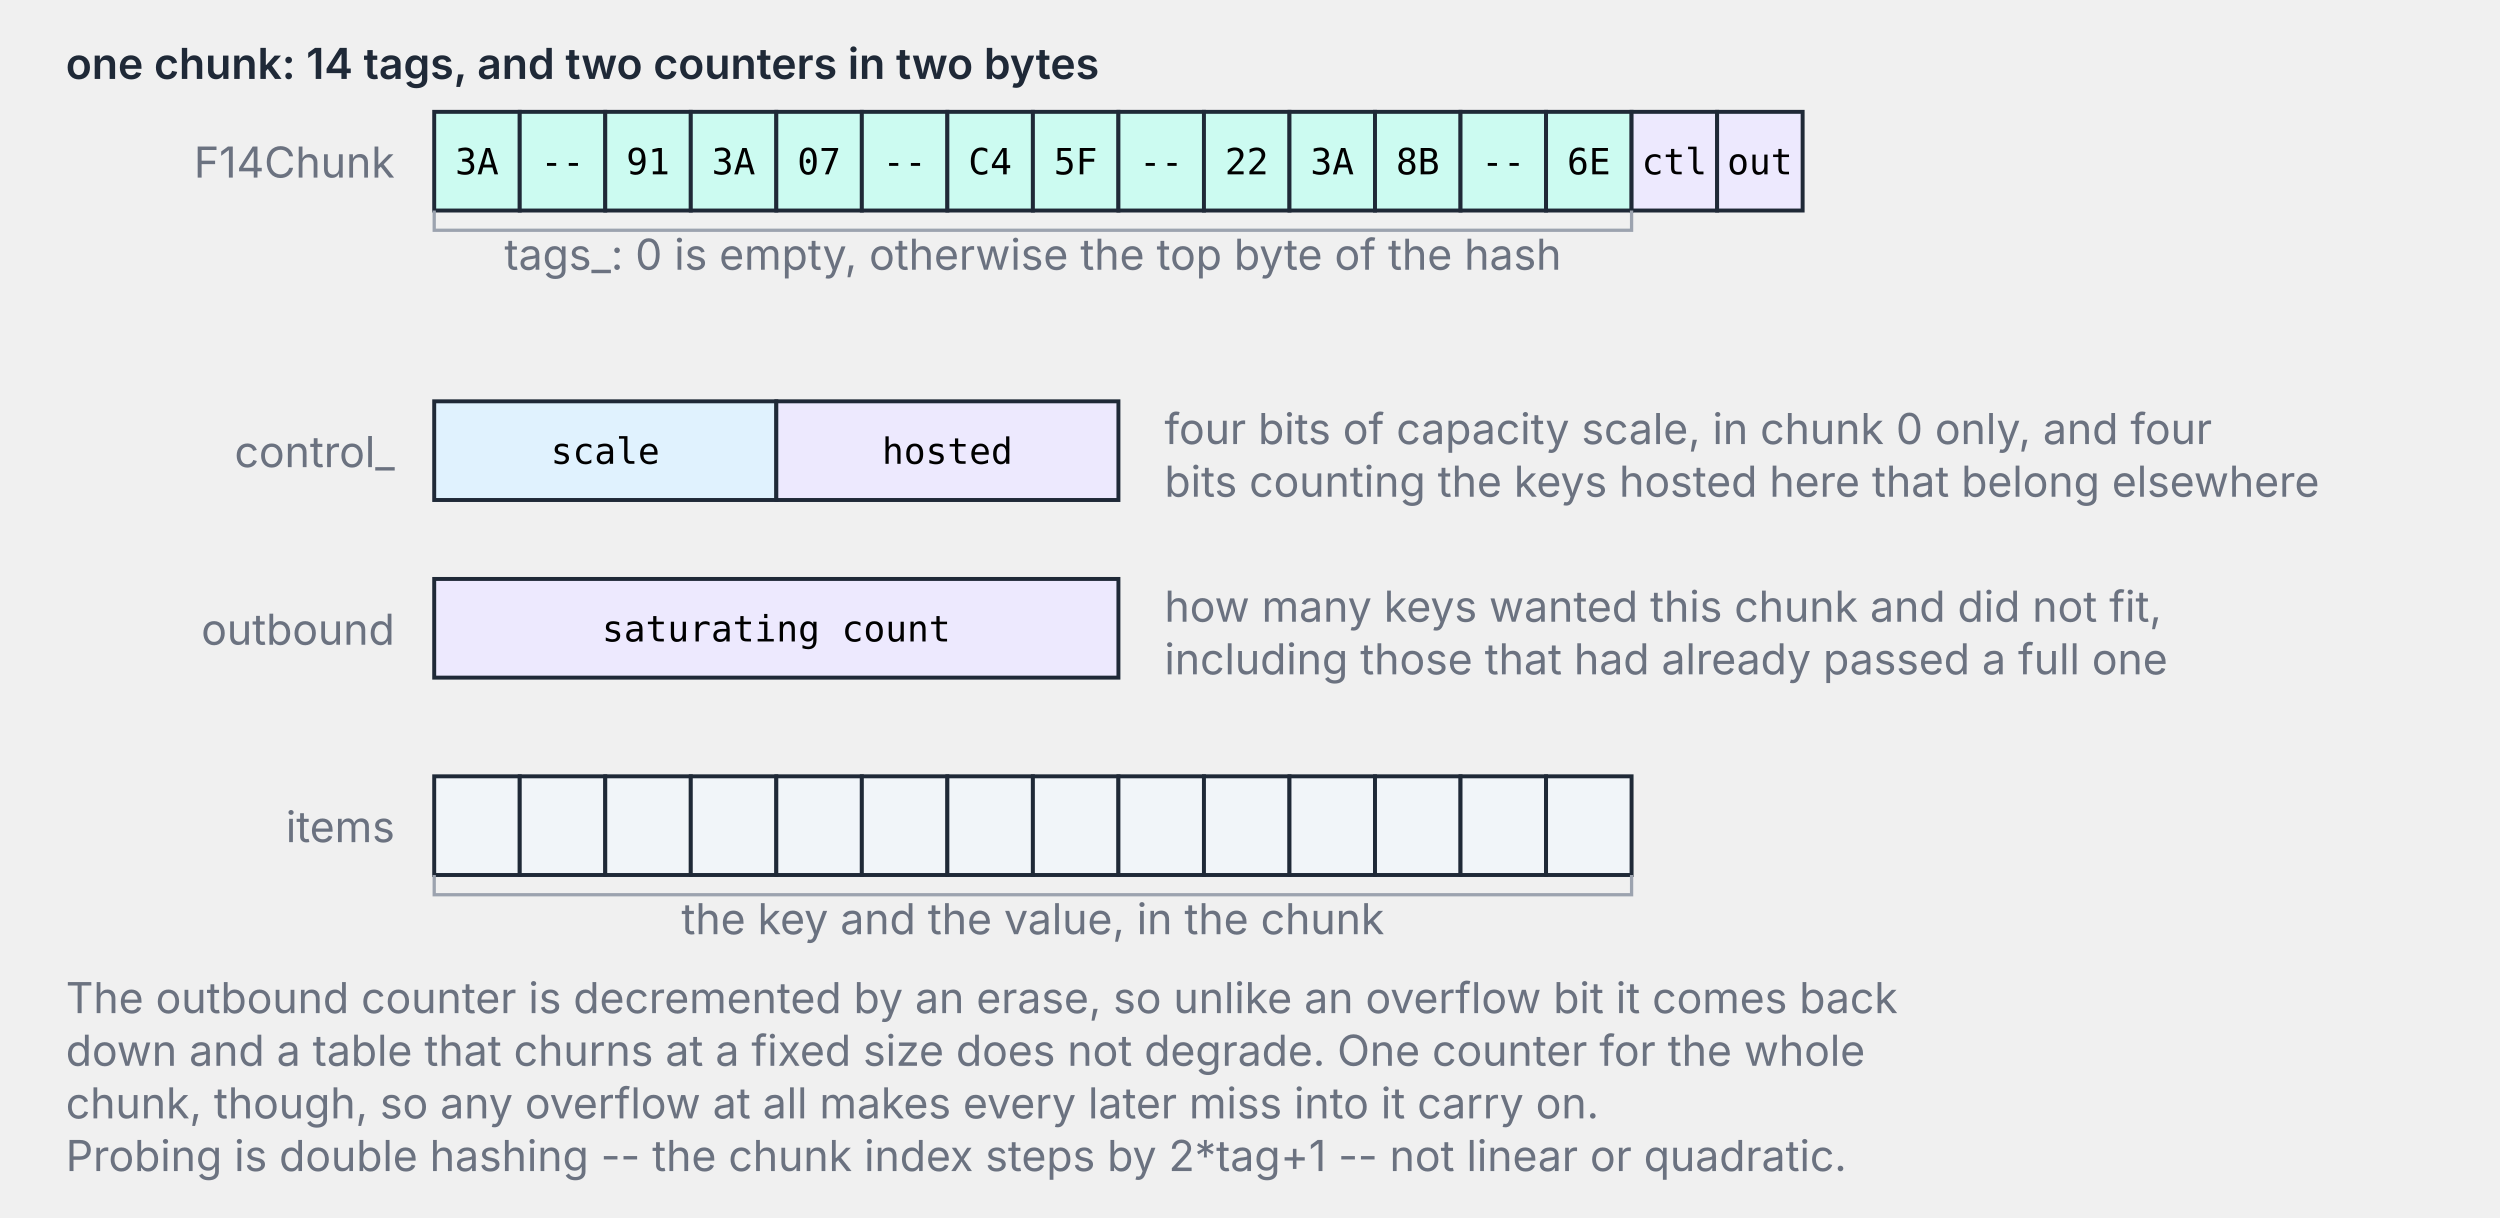
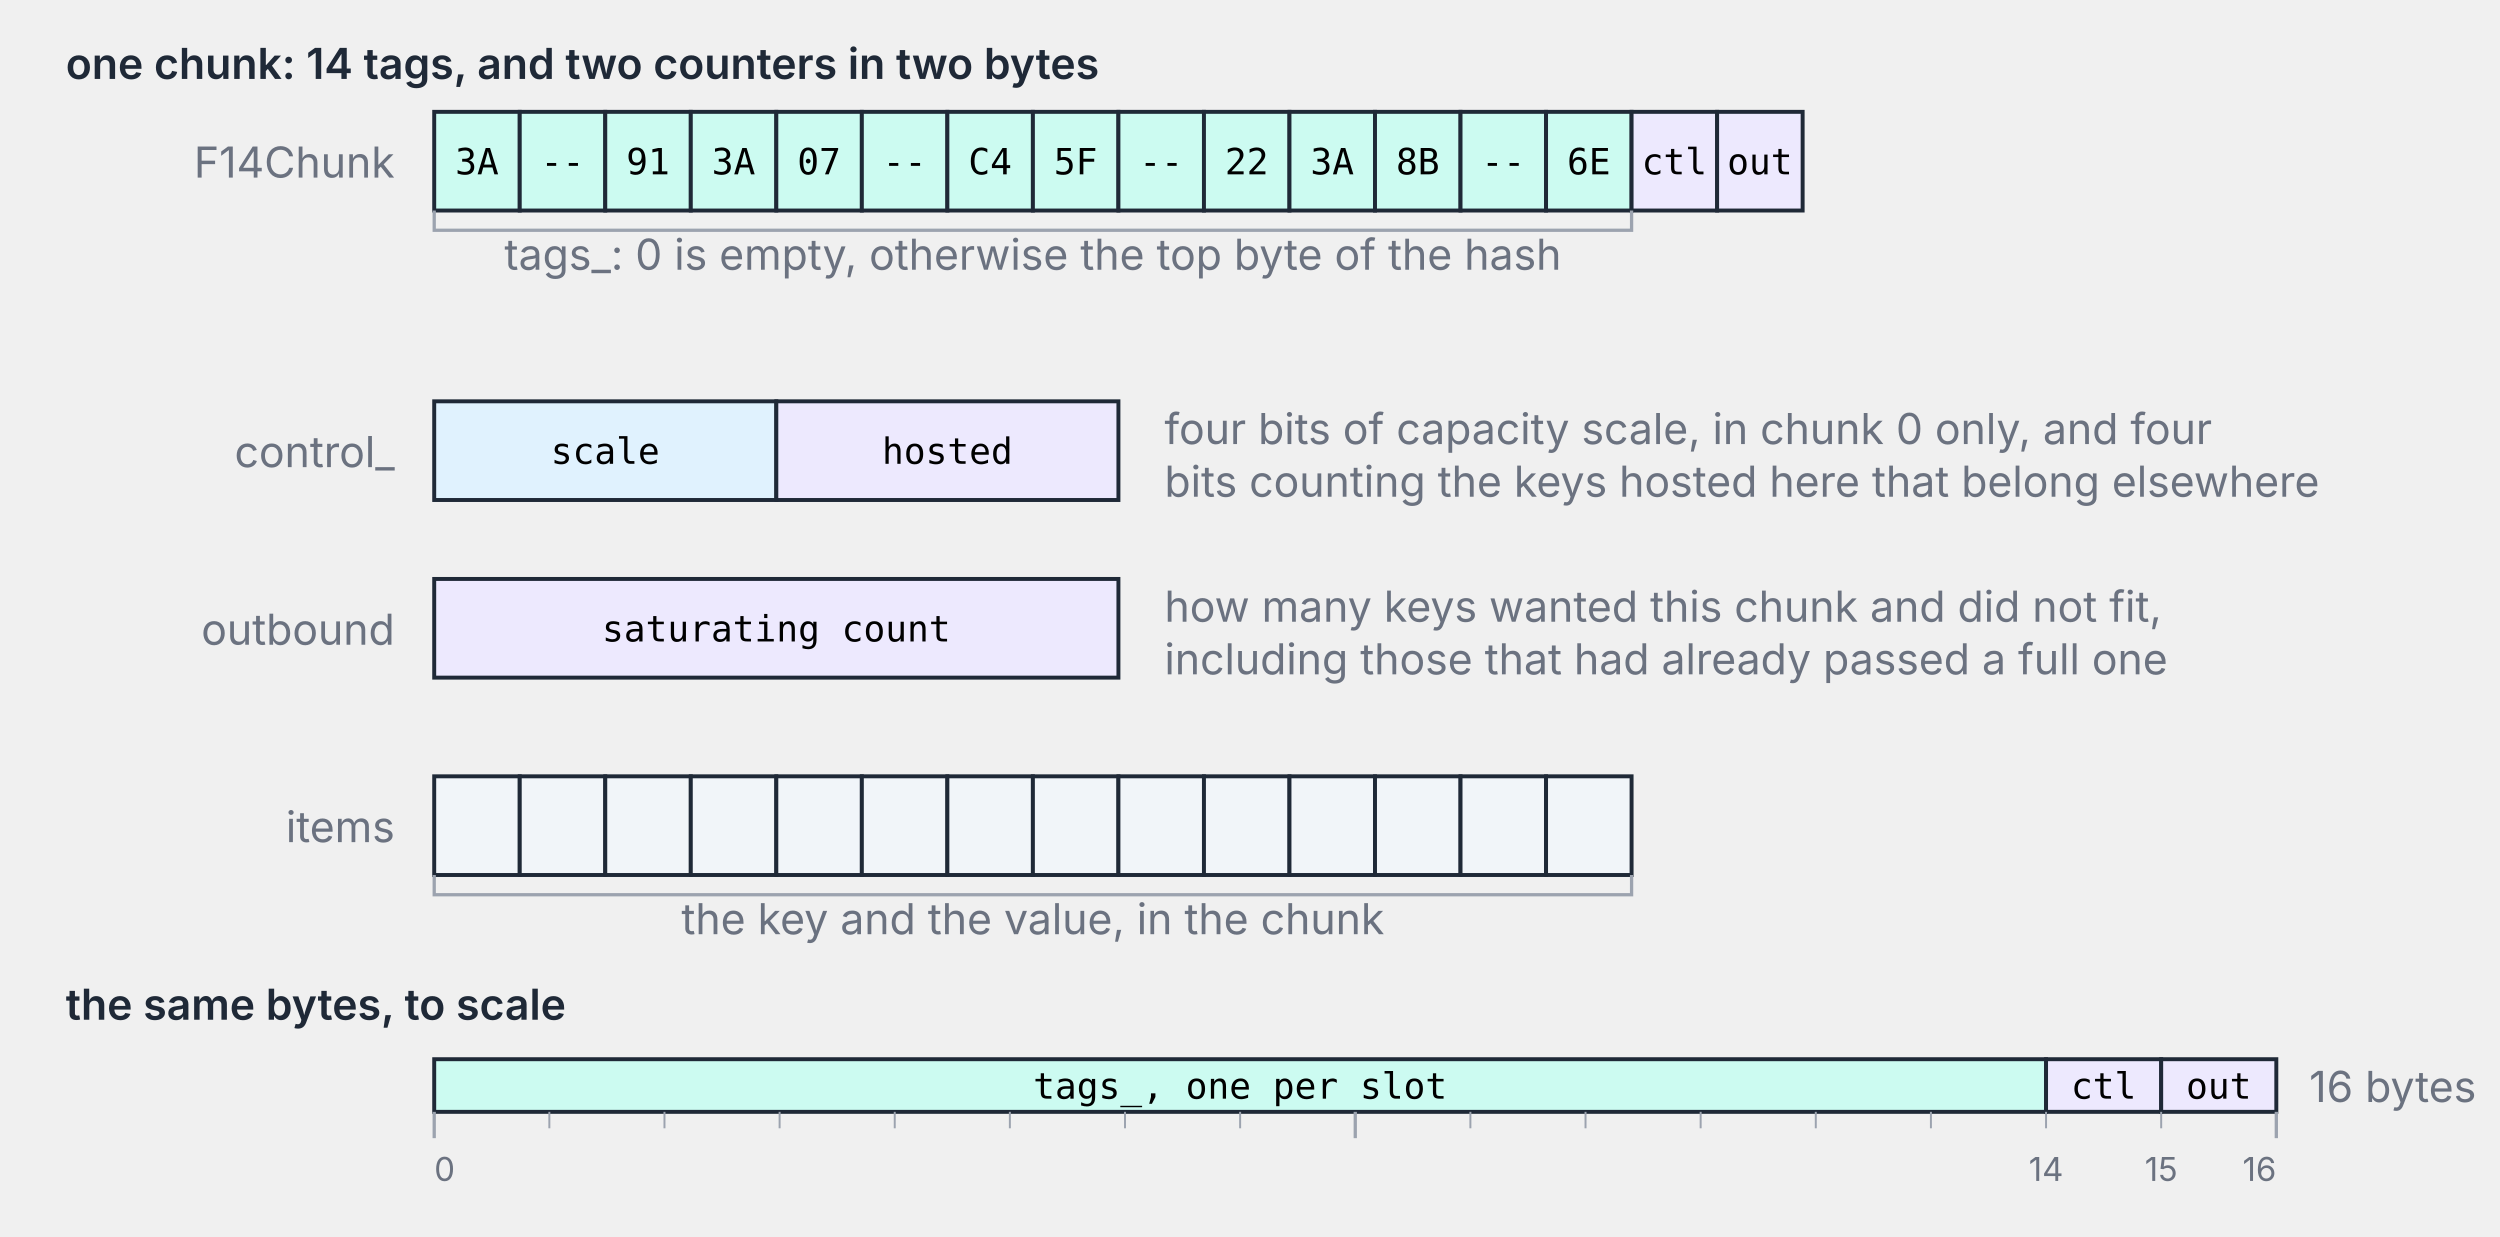
- <svg xmlns="http://www.w3.org/2000/svg" viewBox="0 0 760 370" font-family="Inter, system-ui, sans-serif" font-size="13">
+ <svg xmlns="http://www.w3.org/2000/svg" viewBox="0 0 760 376" font-family="Inter, system-ui, sans-serif" font-size="13">
  <style>
    .mono{font-family:ui-monospace,Menlo,Consolas,monospace;font-size:11px}
    .muted{fill:#6b7280}
    .lbl{fill:#1f2937;font-size:12px}
    .hd{fill:#1f2937;font-weight:600}
    .cell{fill:#fff;stroke:#1f2937;stroke-width:1.2}
    .fp{fill:#ccfbf1}
    .dist{fill:#e0f2fe}
    .idx{fill:#fef3c7}
    .ovf{fill:#ede9fe}
    .payload{fill:#f1f5f9}
    .sent{fill:url(#hatch);stroke:#9ca3af;stroke-width:1.2}
    .arrow{stroke:#0f766e;stroke-width:1.6;fill:none;marker-end:url(#head)}
    .thin{stroke:#9ca3af;stroke-width:1;fill:none}
  </style>
  <defs>
    <pattern id="hatch" width="6" height="6" patternUnits="userSpaceOnUse" patternTransform="rotate(45)">
      <line x1="0" y1="0" x2="0" y2="6" stroke="#d1d5db" stroke-width="2" />
    </pattern>
    <marker id="head" markerWidth="8" markerHeight="8" refX="6" refY="4" orient="auto">
      <path d="M0,0 L8,4 L0,8 z" fill="#0f766e" />
    </marker>
  </defs>
  <text x="20" y="24" class="hd" text-anchor="start">one chunk: 14 tags, and two counters in two bytes</text>
  <rect x="132" y="34" width="26" height="30" class="cell fp" />
  <text x="145" y="53" class="mono" text-anchor="middle" font-size="11">3A</text>
  <rect x="158" y="34" width="26" height="30" class="cell fp" />
  <text x="171" y="53" class="mono" text-anchor="middle" font-size="11">--</text>
  <rect x="184" y="34" width="26" height="30" class="cell fp" />
  <text x="197" y="53" class="mono" text-anchor="middle" font-size="11">91</text>
  <rect x="210" y="34" width="26" height="30" class="cell fp" />
  <text x="223" y="53" class="mono" text-anchor="middle" font-size="11">3A</text>
  <rect x="236" y="34" width="26" height="30" class="cell fp" />
  <text x="249" y="53" class="mono" text-anchor="middle" font-size="11">07</text>
  <rect x="262" y="34" width="26" height="30" class="cell fp" />
  <text x="275" y="53" class="mono" text-anchor="middle" font-size="11">--</text>
  <rect x="288" y="34" width="26" height="30" class="cell fp" />
  <text x="301" y="53" class="mono" text-anchor="middle" font-size="11">C4</text>
  <rect x="314" y="34" width="26" height="30" class="cell fp" />
  <text x="327" y="53" class="mono" text-anchor="middle" font-size="11">5F</text>
  <rect x="340" y="34" width="26" height="30" class="cell fp" />
  <text x="353" y="53" class="mono" text-anchor="middle" font-size="11">--</text>
  <rect x="366" y="34" width="26" height="30" class="cell fp" />
  <text x="379" y="53" class="mono" text-anchor="middle" font-size="11">22</text>
  <rect x="392" y="34" width="26" height="30" class="cell fp" />
  <text x="405" y="53" class="mono" text-anchor="middle" font-size="11">3A</text>
  <rect x="418" y="34" width="26" height="30" class="cell fp" />
  <text x="431" y="53" class="mono" text-anchor="middle" font-size="11">8B</text>
  <rect x="444" y="34" width="26" height="30" class="cell fp" />
  <text x="457" y="53" class="mono" text-anchor="middle" font-size="11">--</text>
  <rect x="470" y="34" width="26" height="30" class="cell fp" />
  <text x="483" y="53" class="mono" text-anchor="middle" font-size="11">6E</text>
  <rect x="496" y="34" width="26" height="30" class="cell ovf" />
  <text x="509" y="53" class="mono" text-anchor="middle" font-size="11">ctl</text>
  <rect x="522" y="34" width="26" height="30" class="cell ovf" />
  <text x="535" y="53" class="mono" text-anchor="middle" font-size="11">out</text>
  <text x="120" y="54" class="muted" text-anchor="end">F14Chunk</text>
  <path d="M132,64 L132,70 L496,70 L496,64" class="thin" />
  <text x="314" y="82" class="muted" text-anchor="middle">tags_: 0 is empty, otherwise the top byte of the hash</text>
  <rect x="132" y="122" width="104" height="30" class="cell dist" />
  <text x="184" y="141" class="mono" text-anchor="middle" font-size="11">scale</text>
  <rect x="236" y="122" width="104" height="30" class="cell ovf" />
  <text x="288" y="141" class="mono" text-anchor="middle" font-size="11">hosted</text>
  <text x="120" y="142" class="muted" text-anchor="end">control_</text>
  <text x="354" y="135" class="muted" text-anchor="start">four bits of capacity scale, in chunk 0 only, and four</text>
  <text x="354" y="151" class="muted" text-anchor="start">bits counting the keys hosted here that belong elsewhere</text>
  <rect x="132" y="176" width="208" height="30" class="cell ovf" />
  <text x="236" y="195" class="mono" text-anchor="middle" font-size="11">saturating count</text>
  <text x="120" y="196" class="muted" text-anchor="end">outbound</text>
  <text x="354" y="189" class="muted" text-anchor="start">how many keys wanted this chunk and did not fit,</text>
  <text x="354" y="205" class="muted" text-anchor="start">including those that had already passed a full one</text>
  <rect x="132" y="236" width="26" height="30" class="cell payload" />
  <rect x="158" y="236" width="26" height="30" class="cell payload" />
  <rect x="184" y="236" width="26" height="30" class="cell payload" />
  <rect x="210" y="236" width="26" height="30" class="cell payload" />
  <rect x="236" y="236" width="26" height="30" class="cell payload" />
  <rect x="262" y="236" width="26" height="30" class="cell payload" />
  <rect x="288" y="236" width="26" height="30" class="cell payload" />
  <rect x="314" y="236" width="26" height="30" class="cell payload" />
  <rect x="340" y="236" width="26" height="30" class="cell payload" />
  <rect x="366" y="236" width="26" height="30" class="cell payload" />
  <rect x="392" y="236" width="26" height="30" class="cell payload" />
  <rect x="418" y="236" width="26" height="30" class="cell payload" />
  <rect x="444" y="236" width="26" height="30" class="cell payload" />
  <rect x="470" y="236" width="26" height="30" class="cell payload" />
  <text x="120" y="256" class="muted" text-anchor="end">items</text>
  <path d="M132,266 L132,272 L496,272 L496,266" class="thin" />
  <text x="314" y="284" class="muted" text-anchor="middle">the key and the value, in the chunk</text>
-   <text x="20" y="308" class="muted" text-anchor="start">The outbound counter is decremented by an erase, so unlike an overflow bit it comes back</text>
-   <text x="20" y="324" class="muted" text-anchor="start">down and a table that churns at a fixed size does not degrade. One counter for the whole</text>
-   <text x="20" y="340" class="muted" text-anchor="start">chunk, though, so any overflow at all makes every later miss into it carry on.</text>
-   <text x="20" y="356" class="muted" text-anchor="start">Probing is double hashing -- the chunk index steps by 2*tag+1 -- not linear or quadratic.</text>
+   <text x="20" y="310" class="hd" text-anchor="start">the same bytes, to scale</text>
+   <rect x="132.0" y="322" width="490.0" height="16" class="cell fp" />
+   <text x="377.0" y="334" class="mono" text-anchor="middle" font-size="9">tags_, one per slot</text>
+   <rect x="622.0" y="322" width="35.0" height="16" class="cell ovf" />
+   <text x="639.5" y="334" class="mono" text-anchor="middle" font-size="9">ctl</text>
+   <rect x="657.0" y="322" width="35.0" height="16" class="cell ovf" />
+   <text x="674.5" y="334" class="mono" text-anchor="middle" font-size="9">out</text>
+   <line x1="132.0" y1="338" x2="132.0" y2="346" stroke="#9ca3af" stroke-width="1" />
+   <line x1="167.0" y1="338" x2="167.0" y2="343" stroke="#9ca3af" stroke-width="0.6" />
+   <line x1="202.0" y1="338" x2="202.0" y2="343" stroke="#9ca3af" stroke-width="0.6" />
+   <line x1="237.0" y1="338" x2="237.0" y2="343" stroke="#9ca3af" stroke-width="0.6" />
+   <line x1="272.0" y1="338" x2="272.0" y2="343" stroke="#9ca3af" stroke-width="0.6" />
+   <line x1="307.0" y1="338" x2="307.0" y2="343" stroke="#9ca3af" stroke-width="0.6" />
+   <line x1="342.0" y1="338" x2="342.0" y2="343" stroke="#9ca3af" stroke-width="0.6" />
+   <line x1="377.0" y1="338" x2="377.0" y2="343" stroke="#9ca3af" stroke-width="0.6" />
+   <line x1="412.0" y1="338" x2="412.0" y2="346" stroke="#9ca3af" stroke-width="1" />
+   <line x1="447.0" y1="338" x2="447.0" y2="343" stroke="#9ca3af" stroke-width="0.6" />
+   <line x1="482.0" y1="338" x2="482.0" y2="343" stroke="#9ca3af" stroke-width="0.6" />
+   <line x1="517.0" y1="338" x2="517.0" y2="343" stroke="#9ca3af" stroke-width="0.6" />
+   <line x1="552.0" y1="338" x2="552.0" y2="343" stroke="#9ca3af" stroke-width="0.6" />
+   <line x1="587.0" y1="338" x2="587.0" y2="343" stroke="#9ca3af" stroke-width="0.6" />
+   <line x1="622.0" y1="338" x2="622.0" y2="343" stroke="#9ca3af" stroke-width="0.6" />
+   <line x1="657.0" y1="338" x2="657.0" y2="343" stroke="#9ca3af" stroke-width="0.6" />
+   <line x1="692.0" y1="338" x2="692.0" y2="346" stroke="#9ca3af" stroke-width="1" />
+   <text x="132.0" y="359" class="muted" text-anchor="start" font-size="10">0</text>
+   <text x="622.0" y="359" class="muted" text-anchor="middle" font-size="10">14</text>
+   <text x="657.0" y="359" class="muted" text-anchor="middle" font-size="10">15</text>
+   <text x="692.0" y="359" class="muted" text-anchor="end" font-size="10">16</text>
+   <text x="702" y="335" class="muted" text-anchor="start">16 bytes</text>
</svg>
